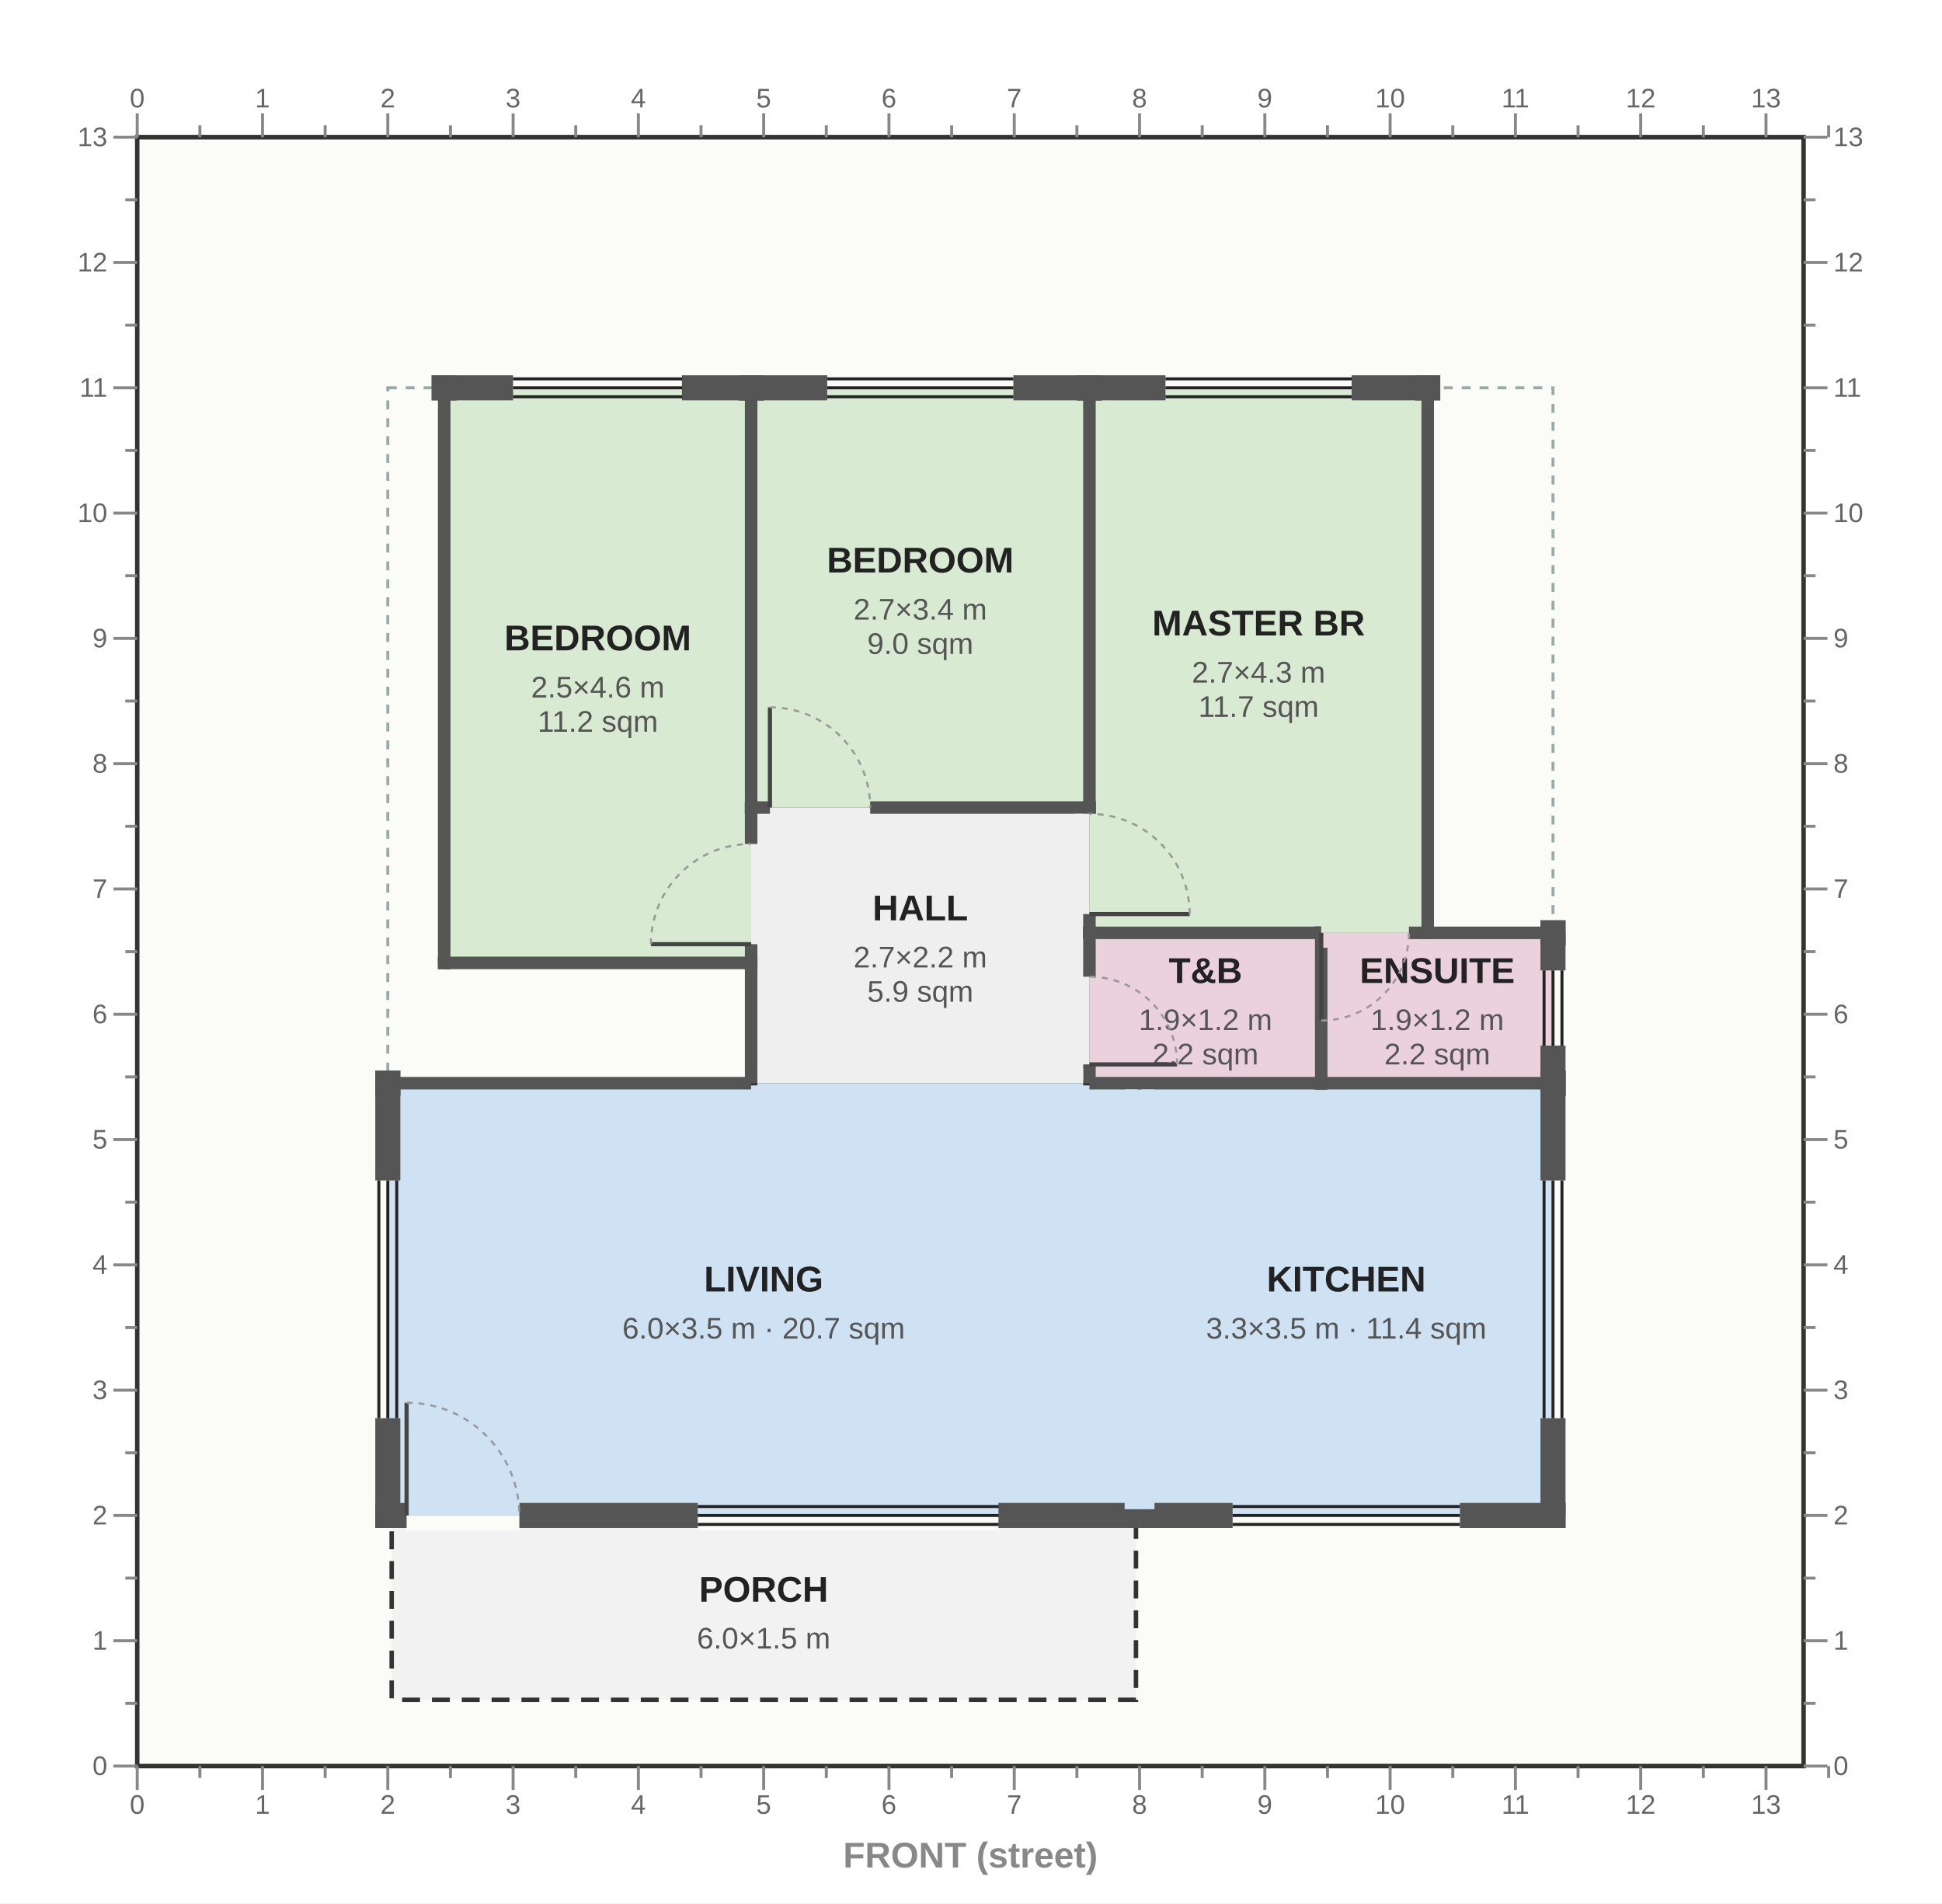
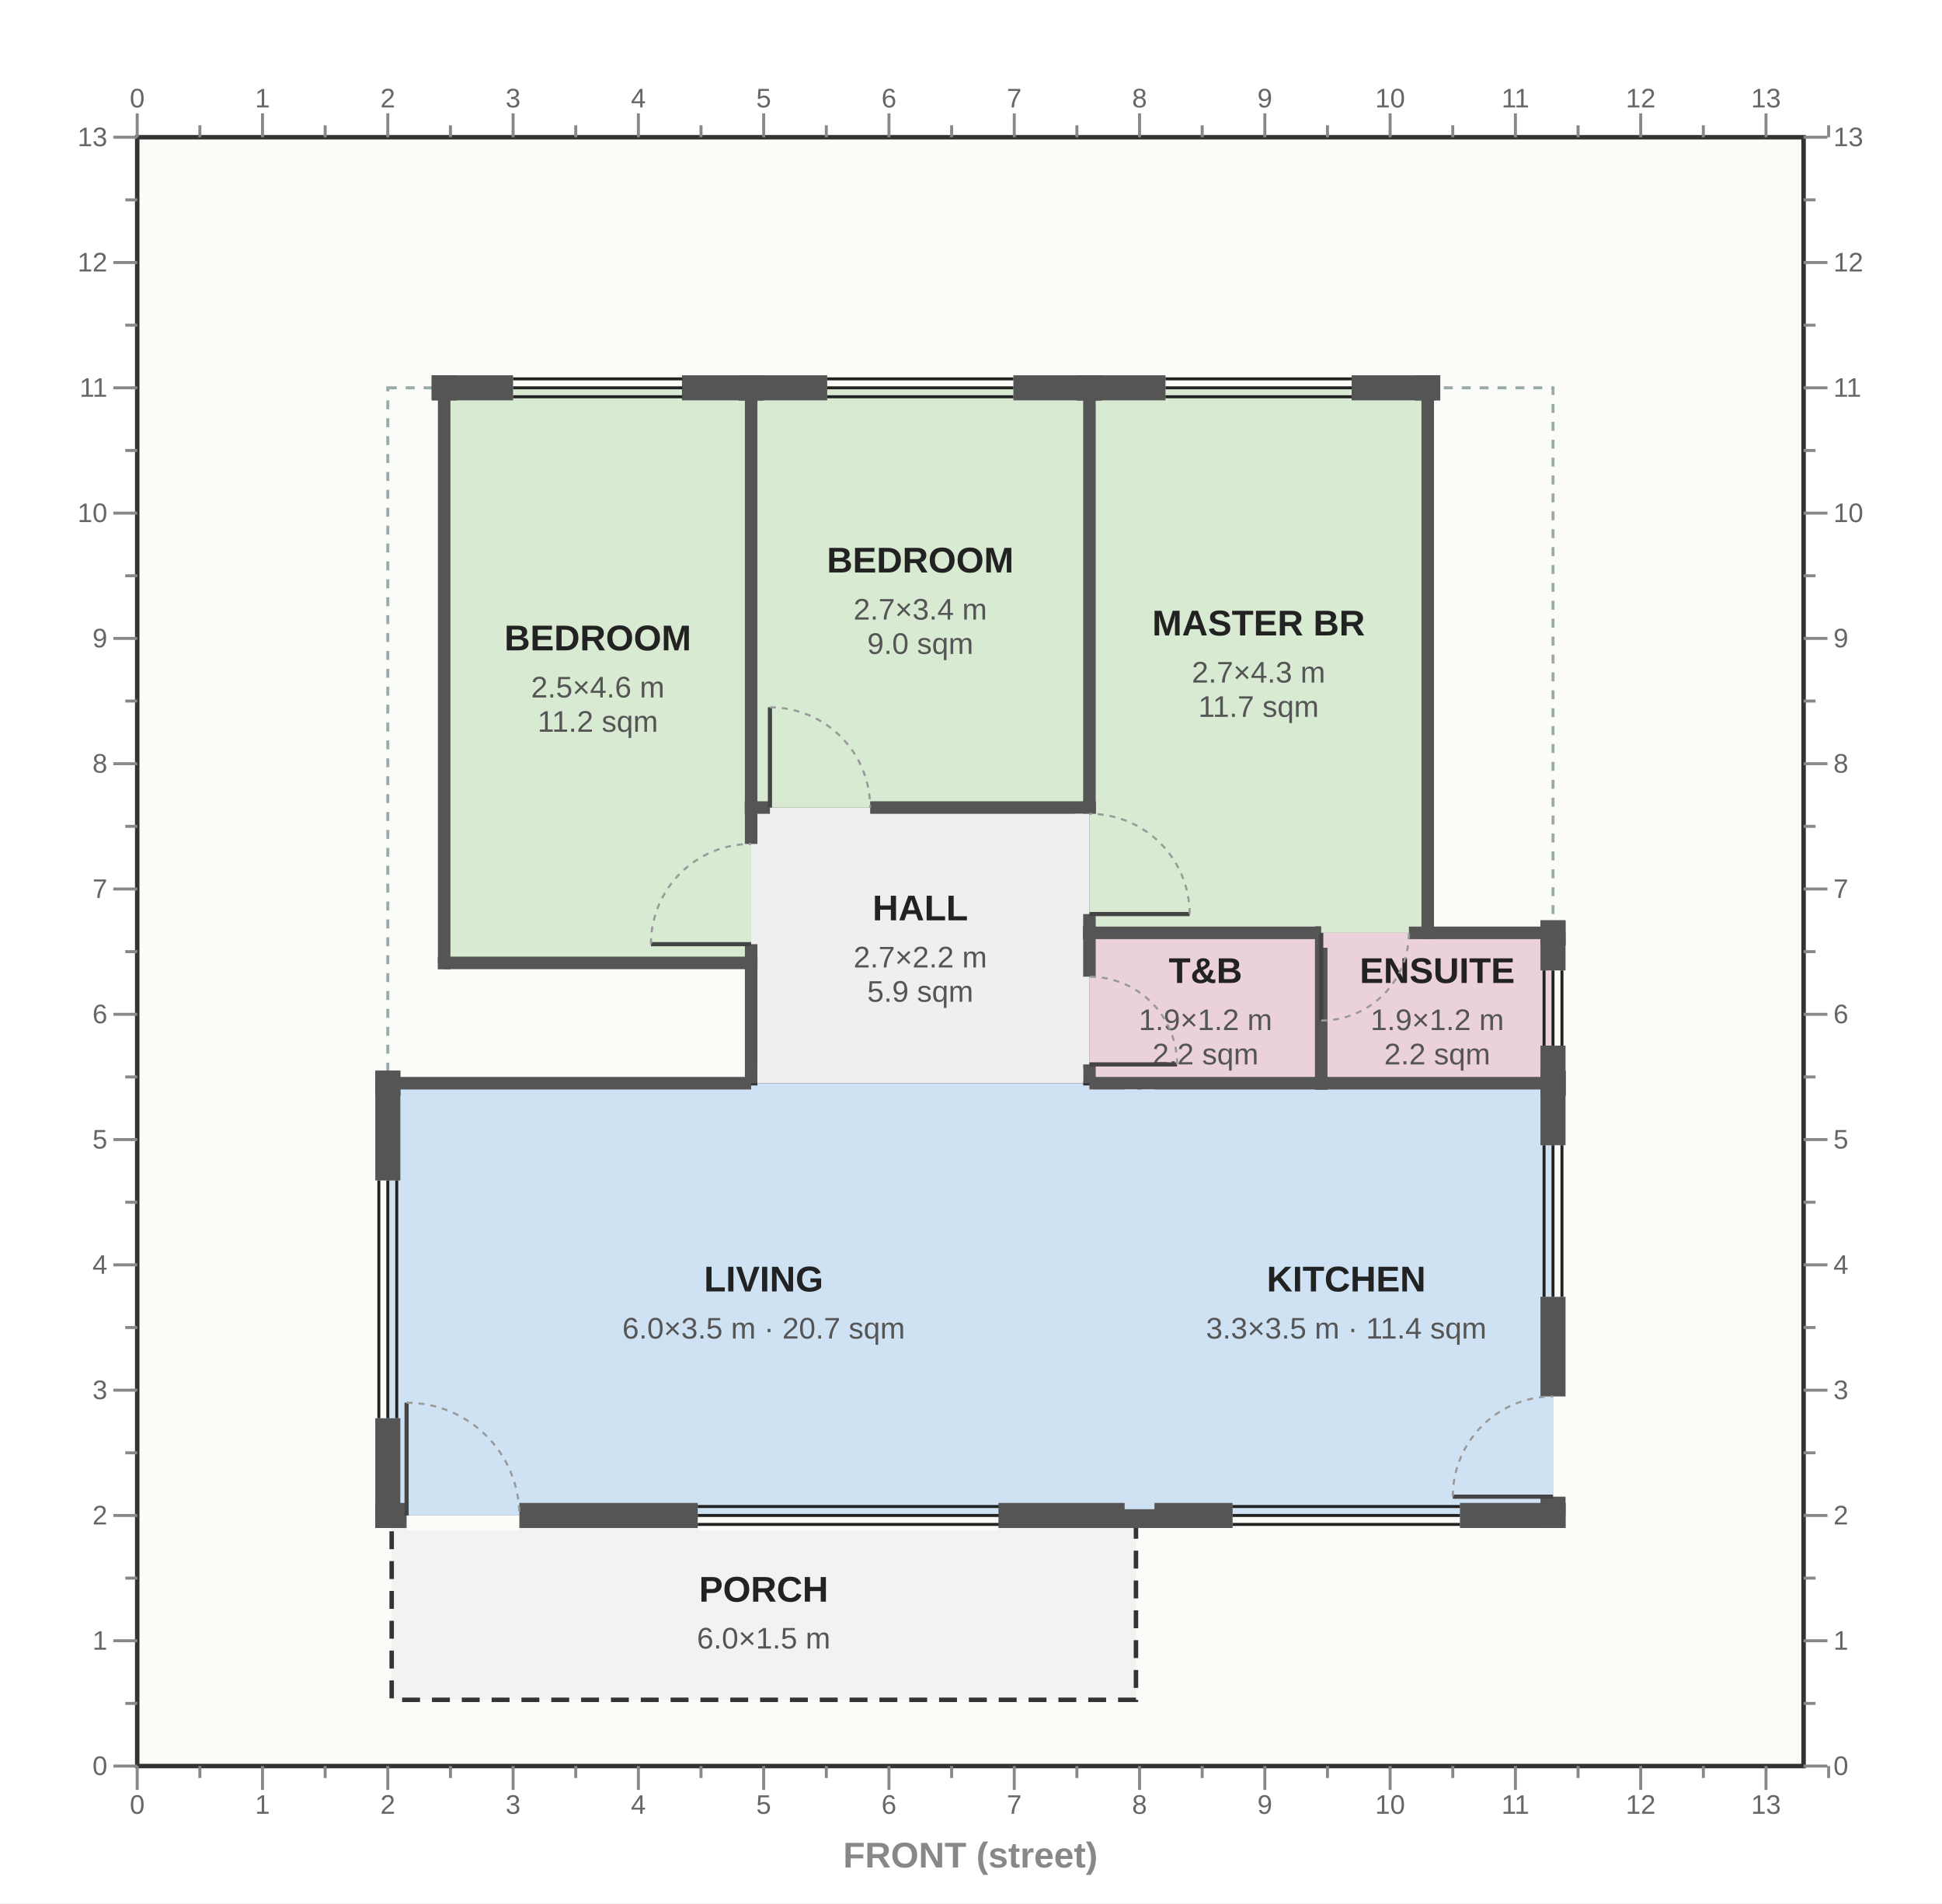
<svg xmlns="http://www.w3.org/2000/svg" width="651" height="638" viewBox="0 0 651 638">
  <rect x="0" y="0" width="651" height="638" fill="white" />
  <rect x="46.0" y="46.0" width="558.6" height="546.0" fill="#fbfbf7" stroke="#333" stroke-width="1.5" />
  <line x1="46.0" y1="46.0" x2="46.0" y2="38.0" stroke="#888" stroke-width="1" />
  <line x1="46.0" y1="592.0" x2="46.0" y2="600.0" stroke="#888" stroke-width="1" />
  <text x="46.0" y="36.0" text-anchor="middle" font-family="Arial" font-size="9" fill="#666">0</text>
  <text x="46.0" y="608.0" text-anchor="middle" font-family="Arial" font-size="9" fill="#666">0</text>
  <line x1="67.0" y1="46.0" x2="67.0" y2="42.0" stroke="#888" stroke-width="1" />
  <line x1="67.0" y1="592.0" x2="67.0" y2="596.0" stroke="#888" stroke-width="1" />
  <line x1="88.0" y1="46.0" x2="88.0" y2="38.0" stroke="#888" stroke-width="1" />
  <line x1="88.0" y1="592.0" x2="88.0" y2="600.0" stroke="#888" stroke-width="1" />
  <text x="88.0" y="36.0" text-anchor="middle" font-family="Arial" font-size="9" fill="#666">1</text>
  <text x="88.0" y="608.0" text-anchor="middle" font-family="Arial" font-size="9" fill="#666">1</text>
  <line x1="109.0" y1="46.0" x2="109.0" y2="42.0" stroke="#888" stroke-width="1" />
  <line x1="109.0" y1="592.0" x2="109.0" y2="596.0" stroke="#888" stroke-width="1" />
  <line x1="130.0" y1="46.0" x2="130.0" y2="38.0" stroke="#888" stroke-width="1" />
  <line x1="130.0" y1="592.0" x2="130.0" y2="600.0" stroke="#888" stroke-width="1" />
  <text x="130.0" y="36.0" text-anchor="middle" font-family="Arial" font-size="9" fill="#666">2</text>
  <text x="130.0" y="608.0" text-anchor="middle" font-family="Arial" font-size="9" fill="#666">2</text>
  <line x1="151.0" y1="46.0" x2="151.0" y2="42.0" stroke="#888" stroke-width="1" />
  <line x1="151.0" y1="592.0" x2="151.0" y2="596.0" stroke="#888" stroke-width="1" />
  <line x1="172.0" y1="46.0" x2="172.0" y2="38.0" stroke="#888" stroke-width="1" />
  <line x1="172.0" y1="592.0" x2="172.0" y2="600.0" stroke="#888" stroke-width="1" />
  <text x="172.0" y="36.0" text-anchor="middle" font-family="Arial" font-size="9" fill="#666">3</text>
  <text x="172.0" y="608.0" text-anchor="middle" font-family="Arial" font-size="9" fill="#666">3</text>
  <line x1="193.0" y1="46.0" x2="193.0" y2="42.0" stroke="#888" stroke-width="1" />
  <line x1="193.0" y1="592.0" x2="193.0" y2="596.0" stroke="#888" stroke-width="1" />
  <line x1="214.0" y1="46.0" x2="214.0" y2="38.0" stroke="#888" stroke-width="1" />
  <line x1="214.0" y1="592.0" x2="214.0" y2="600.0" stroke="#888" stroke-width="1" />
  <text x="214.0" y="36.0" text-anchor="middle" font-family="Arial" font-size="9" fill="#666">4</text>
  <text x="214.0" y="608.0" text-anchor="middle" font-family="Arial" font-size="9" fill="#666">4</text>
  <line x1="235.0" y1="46.0" x2="235.0" y2="42.0" stroke="#888" stroke-width="1" />
  <line x1="235.0" y1="592.0" x2="235.0" y2="596.0" stroke="#888" stroke-width="1" />
  <line x1="256.0" y1="46.0" x2="256.0" y2="38.0" stroke="#888" stroke-width="1" />
  <line x1="256.0" y1="592.0" x2="256.0" y2="600.0" stroke="#888" stroke-width="1" />
  <text x="256.0" y="36.0" text-anchor="middle" font-family="Arial" font-size="9" fill="#666">5</text>
  <text x="256.0" y="608.0" text-anchor="middle" font-family="Arial" font-size="9" fill="#666">5</text>
  <line x1="277.0" y1="46.0" x2="277.0" y2="42.0" stroke="#888" stroke-width="1" />
  <line x1="277.0" y1="592.0" x2="277.0" y2="596.0" stroke="#888" stroke-width="1" />
  <line x1="298.0" y1="46.0" x2="298.0" y2="38.0" stroke="#888" stroke-width="1" />
  <line x1="298.0" y1="592.0" x2="298.0" y2="600.0" stroke="#888" stroke-width="1" />
  <text x="298.0" y="36.0" text-anchor="middle" font-family="Arial" font-size="9" fill="#666">6</text>
  <text x="298.0" y="608.0" text-anchor="middle" font-family="Arial" font-size="9" fill="#666">6</text>
  <line x1="319.0" y1="46.0" x2="319.0" y2="42.0" stroke="#888" stroke-width="1" />
  <line x1="319.0" y1="592.0" x2="319.0" y2="596.0" stroke="#888" stroke-width="1" />
  <line x1="340.0" y1="46.0" x2="340.0" y2="38.0" stroke="#888" stroke-width="1" />
  <line x1="340.0" y1="592.0" x2="340.0" y2="600.0" stroke="#888" stroke-width="1" />
  <text x="340.0" y="36.0" text-anchor="middle" font-family="Arial" font-size="9" fill="#666">7</text>
  <text x="340.0" y="608.0" text-anchor="middle" font-family="Arial" font-size="9" fill="#666">7</text>
  <line x1="361.0" y1="46.0" x2="361.0" y2="42.0" stroke="#888" stroke-width="1" />
  <line x1="361.0" y1="592.0" x2="361.0" y2="596.0" stroke="#888" stroke-width="1" />
  <line x1="382.0" y1="46.0" x2="382.0" y2="38.0" stroke="#888" stroke-width="1" />
  <line x1="382.0" y1="592.0" x2="382.0" y2="600.0" stroke="#888" stroke-width="1" />
  <text x="382.0" y="36.0" text-anchor="middle" font-family="Arial" font-size="9" fill="#666">8</text>
  <text x="382.0" y="608.0" text-anchor="middle" font-family="Arial" font-size="9" fill="#666">8</text>
  <line x1="403.0" y1="46.0" x2="403.0" y2="42.0" stroke="#888" stroke-width="1" />
  <line x1="403.0" y1="592.0" x2="403.0" y2="596.0" stroke="#888" stroke-width="1" />
  <line x1="424.0" y1="46.0" x2="424.0" y2="38.0" stroke="#888" stroke-width="1" />
  <line x1="424.0" y1="592.0" x2="424.0" y2="600.0" stroke="#888" stroke-width="1" />
  <text x="424.0" y="36.0" text-anchor="middle" font-family="Arial" font-size="9" fill="#666">9</text>
  <text x="424.0" y="608.0" text-anchor="middle" font-family="Arial" font-size="9" fill="#666">9</text>
  <line x1="445.0" y1="46.0" x2="445.0" y2="42.0" stroke="#888" stroke-width="1" />
  <line x1="445.0" y1="592.0" x2="445.0" y2="596.0" stroke="#888" stroke-width="1" />
  <line x1="466.0" y1="46.0" x2="466.0" y2="38.0" stroke="#888" stroke-width="1" />
  <line x1="466.0" y1="592.0" x2="466.0" y2="600.0" stroke="#888" stroke-width="1" />
  <text x="466.0" y="36.0" text-anchor="middle" font-family="Arial" font-size="9" fill="#666">10</text>
  <text x="466.0" y="608.0" text-anchor="middle" font-family="Arial" font-size="9" fill="#666">10</text>
  <line x1="487.0" y1="46.0" x2="487.0" y2="42.0" stroke="#888" stroke-width="1" />
  <line x1="487.0" y1="592.0" x2="487.0" y2="596.0" stroke="#888" stroke-width="1" />
  <line x1="508.0" y1="46.0" x2="508.0" y2="38.0" stroke="#888" stroke-width="1" />
  <line x1="508.0" y1="592.0" x2="508.0" y2="600.0" stroke="#888" stroke-width="1" />
  <text x="508.0" y="36.0" text-anchor="middle" font-family="Arial" font-size="9" fill="#666">11</text>
  <text x="508.0" y="608.0" text-anchor="middle" font-family="Arial" font-size="9" fill="#666">11</text>
  <line x1="529.0" y1="46.0" x2="529.0" y2="42.0" stroke="#888" stroke-width="1" />
  <line x1="529.0" y1="592.0" x2="529.0" y2="596.0" stroke="#888" stroke-width="1" />
  <line x1="550.0" y1="46.0" x2="550.0" y2="38.0" stroke="#888" stroke-width="1" />
  <line x1="550.0" y1="592.0" x2="550.0" y2="600.0" stroke="#888" stroke-width="1" />
  <text x="550.0" y="36.0" text-anchor="middle" font-family="Arial" font-size="9" fill="#666">12</text>
  <text x="550.0" y="608.0" text-anchor="middle" font-family="Arial" font-size="9" fill="#666">12</text>
  <line x1="571.0" y1="46.0" x2="571.0" y2="42.0" stroke="#888" stroke-width="1" />
  <line x1="571.0" y1="592.0" x2="571.0" y2="596.0" stroke="#888" stroke-width="1" />
  <line x1="592.0" y1="46.0" x2="592.0" y2="38.0" stroke="#888" stroke-width="1" />
  <line x1="592.0" y1="592.0" x2="592.0" y2="600.0" stroke="#888" stroke-width="1" />
  <text x="592.0" y="36.0" text-anchor="middle" font-family="Arial" font-size="9" fill="#666">13</text>
  <text x="592.0" y="608.0" text-anchor="middle" font-family="Arial" font-size="9" fill="#666">13</text>
  <line x1="613.0" y1="46.0" x2="613.0" y2="42.0" stroke="#888" stroke-width="1" />
  <line x1="613.0" y1="592.0" x2="613.0" y2="596.0" stroke="#888" stroke-width="1" />
  <line x1="46.0" y1="592.0" x2="38.0" y2="592.0" stroke="#888" stroke-width="1" />
  <line x1="604.6" y1="592.0" x2="612.6" y2="592.0" stroke="#888" stroke-width="1" />
  <text x="36.0" y="595.0" text-anchor="end" font-family="Arial" font-size="9" fill="#666">0</text>
  <text x="614.6" y="595.0" text-anchor="start" font-family="Arial" font-size="9" fill="#666">0</text>
  <line x1="46.0" y1="571.0" x2="42.0" y2="571.0" stroke="#888" stroke-width="1" />
  <line x1="604.6" y1="571.0" x2="608.6" y2="571.0" stroke="#888" stroke-width="1" />
  <line x1="46.0" y1="550.0" x2="38.0" y2="550.0" stroke="#888" stroke-width="1" />
  <line x1="604.6" y1="550.0" x2="612.6" y2="550.0" stroke="#888" stroke-width="1" />
  <text x="36.0" y="553.0" text-anchor="end" font-family="Arial" font-size="9" fill="#666">1</text>
  <text x="614.6" y="553.0" text-anchor="start" font-family="Arial" font-size="9" fill="#666">1</text>
  <line x1="46.0" y1="529.0" x2="42.0" y2="529.0" stroke="#888" stroke-width="1" />
  <line x1="604.6" y1="529.0" x2="608.6" y2="529.0" stroke="#888" stroke-width="1" />
  <line x1="46.0" y1="508.0" x2="38.0" y2="508.0" stroke="#888" stroke-width="1" />
  <line x1="604.6" y1="508.0" x2="612.6" y2="508.0" stroke="#888" stroke-width="1" />
  <text x="36.0" y="511.0" text-anchor="end" font-family="Arial" font-size="9" fill="#666">2</text>
  <text x="614.6" y="511.0" text-anchor="start" font-family="Arial" font-size="9" fill="#666">2</text>
  <line x1="46.0" y1="487.0" x2="42.0" y2="487.0" stroke="#888" stroke-width="1" />
  <line x1="604.6" y1="487.0" x2="608.6" y2="487.0" stroke="#888" stroke-width="1" />
  <line x1="46.0" y1="466.0" x2="38.0" y2="466.0" stroke="#888" stroke-width="1" />
  <line x1="604.6" y1="466.0" x2="612.6" y2="466.0" stroke="#888" stroke-width="1" />
  <text x="36.0" y="469.0" text-anchor="end" font-family="Arial" font-size="9" fill="#666">3</text>
  <text x="614.6" y="469.0" text-anchor="start" font-family="Arial" font-size="9" fill="#666">3</text>
  <line x1="46.0" y1="445.0" x2="42.0" y2="445.0" stroke="#888" stroke-width="1" />
  <line x1="604.6" y1="445.0" x2="608.6" y2="445.0" stroke="#888" stroke-width="1" />
  <line x1="46.0" y1="424.0" x2="38.0" y2="424.0" stroke="#888" stroke-width="1" />
  <line x1="604.6" y1="424.0" x2="612.6" y2="424.0" stroke="#888" stroke-width="1" />
  <text x="36.0" y="427.0" text-anchor="end" font-family="Arial" font-size="9" fill="#666">4</text>
  <text x="614.6" y="427.0" text-anchor="start" font-family="Arial" font-size="9" fill="#666">4</text>
  <line x1="46.0" y1="403.0" x2="42.0" y2="403.0" stroke="#888" stroke-width="1" />
  <line x1="604.6" y1="403.0" x2="608.6" y2="403.0" stroke="#888" stroke-width="1" />
  <line x1="46.0" y1="382.0" x2="38.0" y2="382.0" stroke="#888" stroke-width="1" />
  <line x1="604.6" y1="382.0" x2="612.6" y2="382.0" stroke="#888" stroke-width="1" />
  <text x="36.0" y="385.0" text-anchor="end" font-family="Arial" font-size="9" fill="#666">5</text>
  <text x="614.6" y="385.0" text-anchor="start" font-family="Arial" font-size="9" fill="#666">5</text>
  <line x1="46.0" y1="361.0" x2="42.0" y2="361.0" stroke="#888" stroke-width="1" />
  <line x1="604.6" y1="361.0" x2="608.6" y2="361.0" stroke="#888" stroke-width="1" />
  <line x1="46.0" y1="340.0" x2="38.0" y2="340.0" stroke="#888" stroke-width="1" />
  <line x1="604.6" y1="340.0" x2="612.6" y2="340.0" stroke="#888" stroke-width="1" />
  <text x="36.0" y="343.0" text-anchor="end" font-family="Arial" font-size="9" fill="#666">6</text>
  <text x="614.6" y="343.0" text-anchor="start" font-family="Arial" font-size="9" fill="#666">6</text>
  <line x1="46.0" y1="319.0" x2="42.0" y2="319.0" stroke="#888" stroke-width="1" />
  <line x1="604.6" y1="319.0" x2="608.6" y2="319.0" stroke="#888" stroke-width="1" />
  <line x1="46.0" y1="298.0" x2="38.0" y2="298.0" stroke="#888" stroke-width="1" />
  <line x1="604.6" y1="298.0" x2="612.6" y2="298.0" stroke="#888" stroke-width="1" />
  <text x="36.0" y="301.0" text-anchor="end" font-family="Arial" font-size="9" fill="#666">7</text>
  <text x="614.6" y="301.0" text-anchor="start" font-family="Arial" font-size="9" fill="#666">7</text>
  <line x1="46.0" y1="277.0" x2="42.0" y2="277.0" stroke="#888" stroke-width="1" />
  <line x1="604.6" y1="277.0" x2="608.6" y2="277.0" stroke="#888" stroke-width="1" />
  <line x1="46.0" y1="256.0" x2="38.0" y2="256.0" stroke="#888" stroke-width="1" />
  <line x1="604.6" y1="256.0" x2="612.6" y2="256.0" stroke="#888" stroke-width="1" />
  <text x="36.0" y="259.0" text-anchor="end" font-family="Arial" font-size="9" fill="#666">8</text>
  <text x="614.6" y="259.0" text-anchor="start" font-family="Arial" font-size="9" fill="#666">8</text>
  <line x1="46.0" y1="235.0" x2="42.0" y2="235.0" stroke="#888" stroke-width="1" />
  <line x1="604.6" y1="235.0" x2="608.6" y2="235.0" stroke="#888" stroke-width="1" />
  <line x1="46.0" y1="214.0" x2="38.0" y2="214.0" stroke="#888" stroke-width="1" />
  <line x1="604.6" y1="214.0" x2="612.6" y2="214.0" stroke="#888" stroke-width="1" />
  <text x="36.0" y="217.0" text-anchor="end" font-family="Arial" font-size="9" fill="#666">9</text>
  <text x="614.6" y="217.0" text-anchor="start" font-family="Arial" font-size="9" fill="#666">9</text>
  <line x1="46.0" y1="193.0" x2="42.0" y2="193.0" stroke="#888" stroke-width="1" />
  <line x1="604.6" y1="193.0" x2="608.6" y2="193.0" stroke="#888" stroke-width="1" />
  <line x1="46.0" y1="172.0" x2="38.0" y2="172.0" stroke="#888" stroke-width="1" />
  <line x1="604.6" y1="172.0" x2="612.6" y2="172.0" stroke="#888" stroke-width="1" />
  <text x="36.0" y="175.0" text-anchor="end" font-family="Arial" font-size="9" fill="#666">10</text>
  <text x="614.6" y="175.0" text-anchor="start" font-family="Arial" font-size="9" fill="#666">10</text>
  <line x1="46.0" y1="151.0" x2="42.0" y2="151.0" stroke="#888" stroke-width="1" />
  <line x1="604.6" y1="151.0" x2="608.6" y2="151.0" stroke="#888" stroke-width="1" />
  <line x1="46.0" y1="130.0" x2="38.0" y2="130.0" stroke="#888" stroke-width="1" />
  <line x1="604.6" y1="130.0" x2="612.6" y2="130.0" stroke="#888" stroke-width="1" />
  <text x="36.0" y="133.0" text-anchor="end" font-family="Arial" font-size="9" fill="#666">11</text>
  <text x="614.6" y="133.0" text-anchor="start" font-family="Arial" font-size="9" fill="#666">11</text>
  <line x1="46.0" y1="109.0" x2="42.0" y2="109.0" stroke="#888" stroke-width="1" />
  <line x1="604.6" y1="109.0" x2="608.6" y2="109.0" stroke="#888" stroke-width="1" />
  <line x1="46.0" y1="88.0" x2="38.0" y2="88.0" stroke="#888" stroke-width="1" />
  <line x1="604.6" y1="88.0" x2="612.6" y2="88.0" stroke="#888" stroke-width="1" />
  <text x="36.0" y="91.0" text-anchor="end" font-family="Arial" font-size="9" fill="#666">12</text>
  <text x="614.6" y="91.0" text-anchor="start" font-family="Arial" font-size="9" fill="#666">12</text>
  <line x1="46.0" y1="67.0" x2="42.0" y2="67.0" stroke="#888" stroke-width="1" />
  <line x1="604.6" y1="67.0" x2="608.6" y2="67.0" stroke="#888" stroke-width="1" />
  <line x1="46.0" y1="46.0" x2="38.0" y2="46.0" stroke="#888" stroke-width="1" />
  <line x1="604.6" y1="46.0" x2="612.6" y2="46.0" stroke="#888" stroke-width="1" />
  <text x="36.0" y="49.0" text-anchor="end" font-family="Arial" font-size="9" fill="#666">13</text>
  <text x="614.6" y="49.0" text-anchor="start" font-family="Arial" font-size="9" fill="#666">13</text>
  <rect x="130.0" y="130.0" width="390.6" height="378.0" fill="none" stroke="#9aa" stroke-width="1" stroke-dasharray="3 3" />
  <rect x="131.3" y="509.3" width="249.5" height="60.5" fill="#f2f2f2" stroke="#333" stroke-width="1.5" stroke-dasharray="6 4" />
  <text x="256.0" y="536.9" text-anchor="middle" font-family="Arial" font-size="12" font-weight="bold" fill="#222">PORCH</text>
  <text x="256.0" y="552.6" text-anchor="middle" font-family="Arial" font-size="10" fill="#555">6.0×1.5 m</text>
  <rect x="365.2" y="130.0" width="113.4" height="182.7" fill="#d9ead3" stroke="#333" stroke-width="1.5" />
  <text x="421.9" y="213.0" text-anchor="middle" font-family="Arial" font-size="12" font-weight="bold" fill="#222">MASTER BR</text>
  <text x="421.9" y="228.8" text-anchor="middle" font-family="Arial" font-size="10" fill="#555">2.7×4.3 m</text>
  <text x="421.9" y="240.3" text-anchor="middle" font-family="Arial" font-size="10" fill="#555">11.7 sqm</text>
  <rect x="442.9" y="312.7" width="77.7" height="50.4" fill="#ead1dc" stroke="#333" stroke-width="1.5" />
  <text x="481.8" y="329.5" text-anchor="middle" font-family="Arial" font-size="12" font-weight="bold" fill="#222">ENSUITE</text>
  <text x="481.8" y="345.3" text-anchor="middle" font-family="Arial" font-size="10" fill="#555">1.9×1.2 m</text>
  <text x="481.8" y="356.8" text-anchor="middle" font-family="Arial" font-size="10" fill="#555">2.2 sqm</text>
  <rect x="251.8" y="130.0" width="113.4" height="140.7" fill="#d9ead3" stroke="#333" stroke-width="1.5" />
  <text x="308.5" y="191.9" text-anchor="middle" font-family="Arial" font-size="12" font-weight="bold" fill="#222">BEDROOM</text>
  <text x="308.5" y="207.7" text-anchor="middle" font-family="Arial" font-size="10" fill="#555">2.7×3.4 m</text>
  <text x="308.5" y="219.2" text-anchor="middle" font-family="Arial" font-size="10" fill="#555">9.0 sqm</text>
  <rect x="148.9" y="130.0" width="102.9" height="192.8" fill="#d9ead3" stroke="#333" stroke-width="1.5" />
  <text x="200.4" y="218.0" text-anchor="middle" font-family="Arial" font-size="12" font-weight="bold" fill="#222">BEDROOM</text>
  <text x="200.4" y="233.8" text-anchor="middle" font-family="Arial" font-size="10" fill="#555">2.5×4.6 m</text>
  <text x="200.4" y="245.3" text-anchor="middle" font-family="Arial" font-size="10" fill="#555">11.2 sqm</text>
  <rect x="365.2" y="312.7" width="77.7" height="50.4" fill="#ead1dc" stroke="#333" stroke-width="1.5" />
  <text x="404.1" y="329.5" text-anchor="middle" font-family="Arial" font-size="12" font-weight="bold" fill="#222">T&amp;B</text>
  <text x="404.1" y="345.3" text-anchor="middle" font-family="Arial" font-size="10" fill="#555">1.9×1.2 m</text>
  <text x="404.1" y="356.8" text-anchor="middle" font-family="Arial" font-size="10" fill="#555">2.2 sqm</text>
  <rect x="251.8" y="270.7" width="113.4" height="92.4" fill="#efefef" stroke="#333" stroke-width="1.5" />
  <text x="308.5" y="308.5" text-anchor="middle" font-family="Arial" font-size="12" font-weight="bold" fill="#222">HALL</text>
  <text x="308.5" y="324.3" text-anchor="middle" font-family="Arial" font-size="10" fill="#555">2.7×2.2 m</text>
  <text x="308.5" y="335.8" text-anchor="middle" font-family="Arial" font-size="10" fill="#555">5.9 sqm</text>
  <rect x="130.0" y="363.1" width="252.0" height="144.9" fill="#cfe2f3" stroke="#333" stroke-width="1.5" />
  <text x="256.0" y="432.9" text-anchor="middle" font-family="Arial" font-size="12" font-weight="bold" fill="#222">LIVING</text>
  <text x="256.0" y="448.7" text-anchor="middle" font-family="Arial" font-size="10" fill="#555">6.0×3.5 m · 20.7 sqm</text>
  <rect x="382.0" y="363.1" width="138.6" height="144.9" fill="#cfe2f3" stroke="#333" stroke-width="1.5" />
  <text x="451.3" y="432.9" text-anchor="middle" font-family="Arial" font-size="12" font-weight="bold" fill="#222">KITCHEN</text>
  <text x="451.3" y="448.7" text-anchor="middle" font-family="Arial" font-size="10" fill="#555">3.3×3.5 m · 11.4 sqm</text>
  <text x="325.3" y="626.0" text-anchor="middle" font-family="Arial" font-size="12" font-weight="bold" fill="#888">FRONT (street)</text>
  <rect x="442.90" y="310.60" width="35.70" height="4.20" fill="#555" stroke="none" />
  <rect x="363.10" y="130.00" width="4.20" height="140.70" fill="#555" stroke="none" />
  <rect x="365.20" y="310.60" width="77.70" height="4.20" fill="#555" stroke="none" />
  <rect x="363.10" y="270.70" width="4.20" height="42.00" fill="#555" stroke="none" />
  <rect x="440.80" y="312.70" width="4.20" height="50.40" fill="#555" stroke="none" />
  <rect x="442.90" y="361.00" width="77.70" height="4.20" fill="#555" stroke="none" />
  <rect x="249.70" y="130.00" width="4.20" height="140.70" fill="#555" stroke="none" />
  <rect x="251.80" y="268.60" width="113.40" height="4.20" fill="#555" stroke="none" />
  <rect x="249.70" y="270.70" width="4.20" height="52.07" fill="#555" stroke="none" />
  <rect x="363.10" y="312.70" width="4.20" height="50.40" fill="#555" stroke="none" />
  <rect x="365.20" y="361.00" width="16.80" height="4.20" fill="#555" stroke="none" />
  <rect x="382.00" y="361.00" width="60.90" height="4.20" fill="#555" stroke="none" />
  <rect x="365.20" y="125.80" width="113.40" height="8.40" fill="#555" stroke="none" />
  <rect x="476.50" y="130.00" width="4.20" height="182.70" fill="#555" stroke="none" />
  <rect x="478.60" y="310.60" width="42.00" height="4.20" fill="#555" stroke="none" />
  <rect x="516.40" y="312.70" width="8.40" height="50.40" fill="#555" stroke="none" />
  <rect x="251.80" y="125.80" width="113.40" height="8.40" fill="#555" stroke="none" />
  <rect x="148.90" y="125.80" width="102.90" height="8.40" fill="#555" stroke="none" />
  <rect x="148.90" y="320.67" width="102.90" height="4.20" fill="#555" stroke="none" />
  <rect x="146.80" y="130.00" width="4.20" height="192.77" fill="#555" stroke="none" />
  <rect x="249.70" y="322.77" width="4.20" height="40.33" fill="#555" stroke="none" />
  <rect x="130.00" y="361.00" width="121.80" height="4.20" fill="#555" stroke="none" />
  <rect x="130.00" y="503.80" width="252.00" height="8.40" fill="#555" stroke="none" />
  <rect x="125.80" y="363.10" width="8.40" height="144.90" fill="#555" stroke="none" />
  <rect x="382.00" y="503.80" width="138.60" height="8.40" fill="#555" stroke="none" />
  <rect x="516.40" y="363.10" width="8.40" height="144.90" fill="#555" stroke="none" />
  <rect x="440.80" y="310.60" width="4.20" height="4.20" fill="#555" stroke="none" />
  <rect x="476.50" y="310.60" width="4.20" height="4.20" fill="#555" stroke="none" />
  <rect x="363.10" y="268.60" width="4.20" height="4.20" fill="#555" stroke="none" />
  <rect x="361.00" y="125.80" width="8.40" height="8.40" fill="#555" stroke="none" />
  <rect x="363.10" y="310.60" width="4.20" height="4.20" fill="#555" stroke="none" />
  <rect x="440.80" y="310.60" width="4.20" height="4.20" fill="#555" stroke="none" />
  <rect x="363.10" y="310.60" width="4.20" height="4.20" fill="#555" stroke="none" />
  <rect x="363.10" y="268.60" width="4.20" height="4.20" fill="#555" stroke="none" />
  <rect x="440.80" y="361.00" width="4.20" height="4.20" fill="#555" stroke="none" />
  <rect x="440.80" y="310.60" width="4.20" height="4.20" fill="#555" stroke="none" />
  <rect x="440.80" y="361.00" width="4.20" height="4.20" fill="#555" stroke="none" />
  <rect x="516.40" y="358.90" width="8.40" height="8.40" fill="#555" stroke="none" />
  <rect x="249.70" y="268.60" width="4.20" height="4.20" fill="#555" stroke="none" />
  <rect x="247.60" y="125.80" width="8.40" height="8.40" fill="#555" stroke="none" />
  <rect x="249.70" y="268.60" width="4.20" height="4.20" fill="#555" stroke="none" />
  <rect x="363.10" y="268.60" width="4.20" height="4.20" fill="#555" stroke="none" />
  <rect x="249.70" y="320.67" width="4.20" height="4.20" fill="#555" stroke="none" />
  <rect x="249.70" y="268.60" width="4.20" height="4.20" fill="#555" stroke="none" />
  <rect x="363.10" y="310.60" width="4.20" height="4.20" fill="#555" stroke="none" />
  <rect x="440.80" y="361.00" width="4.20" height="4.20" fill="#555" stroke="none" />
  <rect x="361.00" y="125.80" width="8.40" height="8.40" fill="#555" stroke="none" />
  <rect x="474.40" y="125.80" width="8.40" height="8.40" fill="#555" stroke="none" />
  <rect x="476.50" y="310.60" width="4.20" height="4.20" fill="#555" stroke="none" />
  <rect x="474.40" y="125.80" width="8.40" height="8.40" fill="#555" stroke="none" />
  <rect x="476.50" y="310.60" width="4.20" height="4.20" fill="#555" stroke="none" />
  <rect x="516.40" y="308.50" width="8.40" height="8.40" fill="#555" stroke="none" />
  <rect x="516.40" y="358.90" width="8.40" height="8.40" fill="#555" stroke="none" />
  <rect x="516.40" y="308.50" width="8.40" height="8.40" fill="#555" stroke="none" />
  <rect x="247.60" y="125.80" width="8.40" height="8.40" fill="#555" stroke="none" />
  <rect x="361.00" y="125.80" width="8.40" height="8.40" fill="#555" stroke="none" />
  <rect x="144.70" y="125.80" width="8.40" height="8.40" fill="#555" stroke="none" />
  <rect x="247.60" y="125.80" width="8.40" height="8.40" fill="#555" stroke="none" />
  <rect x="146.80" y="320.67" width="4.20" height="4.20" fill="#555" stroke="none" />
  <rect x="249.70" y="320.67" width="4.20" height="4.20" fill="#555" stroke="none" />
  <rect x="146.80" y="320.67" width="4.20" height="4.20" fill="#555" stroke="none" />
  <rect x="144.70" y="125.80" width="8.40" height="8.40" fill="#555" stroke="none" />
  <rect x="249.70" y="320.67" width="4.20" height="4.20" fill="#555" stroke="none" />
  <rect x="125.80" y="358.90" width="8.40" height="8.40" fill="#555" stroke="none" />
  <rect x="125.80" y="503.80" width="8.40" height="8.40" fill="#555" stroke="none" />
  <rect x="125.80" y="503.80" width="8.40" height="8.40" fill="#555" stroke="none" />
  <rect x="125.80" y="358.90" width="8.40" height="8.40" fill="#555" stroke="none" />
  <rect x="516.40" y="503.80" width="8.40" height="8.40" fill="#555" stroke="none" />
  <rect x="516.40" y="503.80" width="8.40" height="8.40" fill="#555" stroke="none" />
  <rect x="516.40" y="358.90" width="8.40" height="8.40" fill="#555" stroke="none" />
  <rect x="377.0" y="365.2" width="5.0" height="140.7" fill="#cfe2f3" stroke="none" />
  <rect x="382.0" y="365.2" width="5.0" height="140.7" fill="#cfe2f3" stroke="none" />
  <rect x="253.9" y="358.1" width="109.2" height="5.0" fill="#efefef" stroke="none" />
  <rect x="253.9" y="363.1" width="109.2" height="5.0" fill="#cfe2f3" stroke="none" />
  <rect x="442.9" y="307.7" width="29.4" height="5.0" fill="#d9ead3" stroke="none" />
  <rect x="442.9" y="312.7" width="29.4" height="5.0" fill="#ead1dc" stroke="none" />
  <line x1="442.9" y1="312.7" x2="442.9" y2="342.1" stroke="#444" stroke-width="1.4" />
  <path d="M 442.9 342.1 A 29.4 29.4 0 0 0 472.3 312.7" fill="none" stroke="#999" stroke-width="0.7" stroke-dasharray="2 2" />
  <rect x="365.2" y="272.8" width="5.0" height="33.6" fill="#d9ead3" stroke="none" />
  <rect x="360.2" y="272.8" width="5.0" height="33.6" fill="#efefef" stroke="none" />
  <line x1="365.2" y1="306.4" x2="398.8" y2="306.4" stroke="#444" stroke-width="1.4" />
  <path d="M 398.8 306.4 A 33.6 33.6 0 0 0 365.2 272.8" fill="none" stroke="#999" stroke-width="0.7" stroke-dasharray="2 2" />
  <rect x="258.1" y="265.7" width="33.6" height="5.0" fill="#d9ead3" stroke="none" />
  <rect x="258.1" y="270.7" width="33.6" height="5.0" fill="#efefef" stroke="none" />
  <line x1="258.1" y1="270.7" x2="258.1" y2="237.1" stroke="#444" stroke-width="1.4" />
  <path d="M 258.1 237.1 A 33.6 33.6 0 0 1 291.7 270.7" fill="none" stroke="#999" stroke-width="0.7" stroke-dasharray="2 2" />
  <rect x="246.8" y="282.9" width="5.0" height="33.6" fill="#d9ead3" stroke="none" />
  <rect x="251.8" y="282.9" width="5.0" height="33.6" fill="#efefef" stroke="none" />
  <line x1="251.8" y1="316.5" x2="218.2" y2="316.5" stroke="#444" stroke-width="1.4" />
  <path d="M 218.2 316.5 A 33.6 33.6 0 0 1 251.8 282.9" fill="none" stroke="#999" stroke-width="0.7" stroke-dasharray="2 2" />
  <rect x="365.2" y="327.4" width="5.0" height="29.4" fill="#ead1dc" stroke="none" />
  <rect x="360.2" y="327.4" width="5.0" height="29.4" fill="#efefef" stroke="none" />
  <line x1="365.2" y1="356.8" x2="394.6" y2="356.8" stroke="#444" stroke-width="1.4" />
  <path d="M 394.6 356.8 A 29.4 29.4 0 0 0 365.2 327.4" fill="none" stroke="#999" stroke-width="0.7" stroke-dasharray="2 2" />
  <rect x="136.3" y="503.0" width="37.8" height="5.0" fill="#cfe2f3" stroke="none" />
  <rect x="136.3" y="508.0" width="37.8" height="5.0" fill="#fbfbf7" stroke="none" />
  <line x1="136.3" y1="508.0" x2="136.3" y2="470.2" stroke="#444" stroke-width="1.4" />
  <path d="M 136.3 470.2 A 37.8 37.8 0 0 1 174.1 508.0" fill="none" stroke="#999" stroke-width="0.7" stroke-dasharray="2 2" />
+   <rect x="515.6" y="468.1" width="5.0" height="33.6" fill="#cfe2f3" stroke="none" />
+   <rect x="520.6" y="468.1" width="5.0" height="33.6" fill="#fbfbf7" stroke="none" />
+   <line x1="520.6" y1="501.7" x2="487.0" y2="501.7" stroke="#444" stroke-width="1.4" />
+   <path d="M 487.0 501.7 A 33.6 33.6 0 0 1 520.6 468.1" fill="none" stroke="#999" stroke-width="0.7" stroke-dasharray="2 2" />
  <rect x="390.7" y="130.0" width="62.4" height="5.0" fill="#d9ead3" stroke="none" />
  <rect x="390.7" y="125.0" width="62.4" height="5.0" fill="#fbfbf7" stroke="none" />
  <line x1="390.7" y1="127.0" x2="453.1" y2="127.0" stroke="#222" stroke-width="1.0" />
  <line x1="390.7" y1="130.0" x2="453.1" y2="130.0" stroke="#222" stroke-width="1.0" />
  <line x1="390.7" y1="133.0" x2="453.1" y2="133.0" stroke="#222" stroke-width="1.0" />
  <rect x="515.6" y="325.3" width="5.0" height="25.2" fill="#ead1dc" stroke="none" />
  <rect x="520.6" y="325.3" width="5.0" height="25.2" fill="#fbfbf7" stroke="none" />
  <line x1="517.6" y1="350.5" x2="517.6" y2="325.3" stroke="#222" stroke-width="1.0" />
  <line x1="520.6" y1="350.5" x2="520.6" y2="325.3" stroke="#222" stroke-width="1.0" />
  <line x1="523.6" y1="350.5" x2="523.6" y2="325.3" stroke="#222" stroke-width="1.0" />
  <rect x="277.3" y="130.0" width="62.4" height="5.0" fill="#d9ead3" stroke="none" />
  <rect x="277.3" y="125.0" width="62.4" height="5.0" fill="#fbfbf7" stroke="none" />
  <line x1="277.3" y1="127.0" x2="339.7" y2="127.0" stroke="#222" stroke-width="1.0" />
  <line x1="277.3" y1="130.0" x2="339.7" y2="130.0" stroke="#222" stroke-width="1.0" />
  <line x1="277.3" y1="133.0" x2="339.7" y2="133.0" stroke="#222" stroke-width="1.0" />
  <rect x="172.0" y="130.0" width="56.6" height="5.0" fill="#d9ead3" stroke="none" />
  <rect x="172.0" y="125.0" width="56.6" height="5.0" fill="#fbfbf7" stroke="none" />
  <line x1="172.0" y1="127.0" x2="228.7" y2="127.0" stroke="#222" stroke-width="1.0" />
  <line x1="172.0" y1="130.0" x2="228.7" y2="130.0" stroke="#222" stroke-width="1.0" />
  <line x1="172.0" y1="133.0" x2="228.7" y2="133.0" stroke="#222" stroke-width="1.0" />
  <rect x="233.9" y="503.0" width="100.8" height="5.0" fill="#cfe2f3" stroke="none" />
  <rect x="233.9" y="508.0" width="100.8" height="5.0" fill="#fbfbf7" stroke="none" />
  <line x1="233.9" y1="505.0" x2="334.8" y2="505.0" stroke="#222" stroke-width="1.0" />
  <line x1="233.9" y1="508.0" x2="334.8" y2="508.0" stroke="#222" stroke-width="1.0" />
  <line x1="233.9" y1="511.0" x2="334.8" y2="511.0" stroke="#222" stroke-width="1.0" />
  <rect x="130.0" y="395.7" width="5.0" height="79.7" fill="#cfe2f3" stroke="none" />
  <rect x="125.0" y="395.7" width="5.0" height="79.7" fill="#fbfbf7" stroke="none" />
  <line x1="127.0" y1="475.4" x2="127.0" y2="395.7" stroke="#222" stroke-width="1.0" />
  <line x1="130.0" y1="475.4" x2="130.0" y2="395.7" stroke="#222" stroke-width="1.0" />
  <line x1="133.0" y1="475.4" x2="133.0" y2="395.7" stroke="#222" stroke-width="1.0" />
-   <rect x="515.6" y="395.7" width="5.0" height="79.7" fill="#cfe2f3" stroke="none" />
-   <rect x="520.6" y="395.7" width="5.0" height="79.7" fill="#fbfbf7" stroke="none" />
-   <line x1="517.6" y1="475.4" x2="517.6" y2="395.7" stroke="#222" stroke-width="1.0" />
-   <line x1="520.6" y1="475.4" x2="520.6" y2="395.7" stroke="#222" stroke-width="1.0" />
-   <line x1="523.6" y1="475.4" x2="523.6" y2="395.7" stroke="#222" stroke-width="1.0" />
  <rect x="413.2" y="503.0" width="76.2" height="5.0" fill="#cfe2f3" stroke="none" />
  <rect x="413.2" y="508.0" width="76.2" height="5.0" fill="#fbfbf7" stroke="none" />
  <line x1="413.2" y1="505.0" x2="489.4" y2="505.0" stroke="#222" stroke-width="1.0" />
  <line x1="413.2" y1="508.0" x2="489.4" y2="508.0" stroke="#222" stroke-width="1.0" />
  <line x1="413.2" y1="511.0" x2="489.4" y2="511.0" stroke="#222" stroke-width="1.0" />
+   <rect x="515.6" y="383.9" width="5.0" height="50.8" fill="#cfe2f3" stroke="none" />
+   <rect x="520.6" y="383.9" width="5.0" height="50.8" fill="#fbfbf7" stroke="none" />
+   <line x1="517.6" y1="434.7" x2="517.6" y2="383.9" stroke="#222" stroke-width="1.0" />
+   <line x1="520.6" y1="434.7" x2="520.6" y2="383.9" stroke="#222" stroke-width="1.0" />
+   <line x1="523.6" y1="434.7" x2="523.6" y2="383.9" stroke="#222" stroke-width="1.0" />
</svg>
